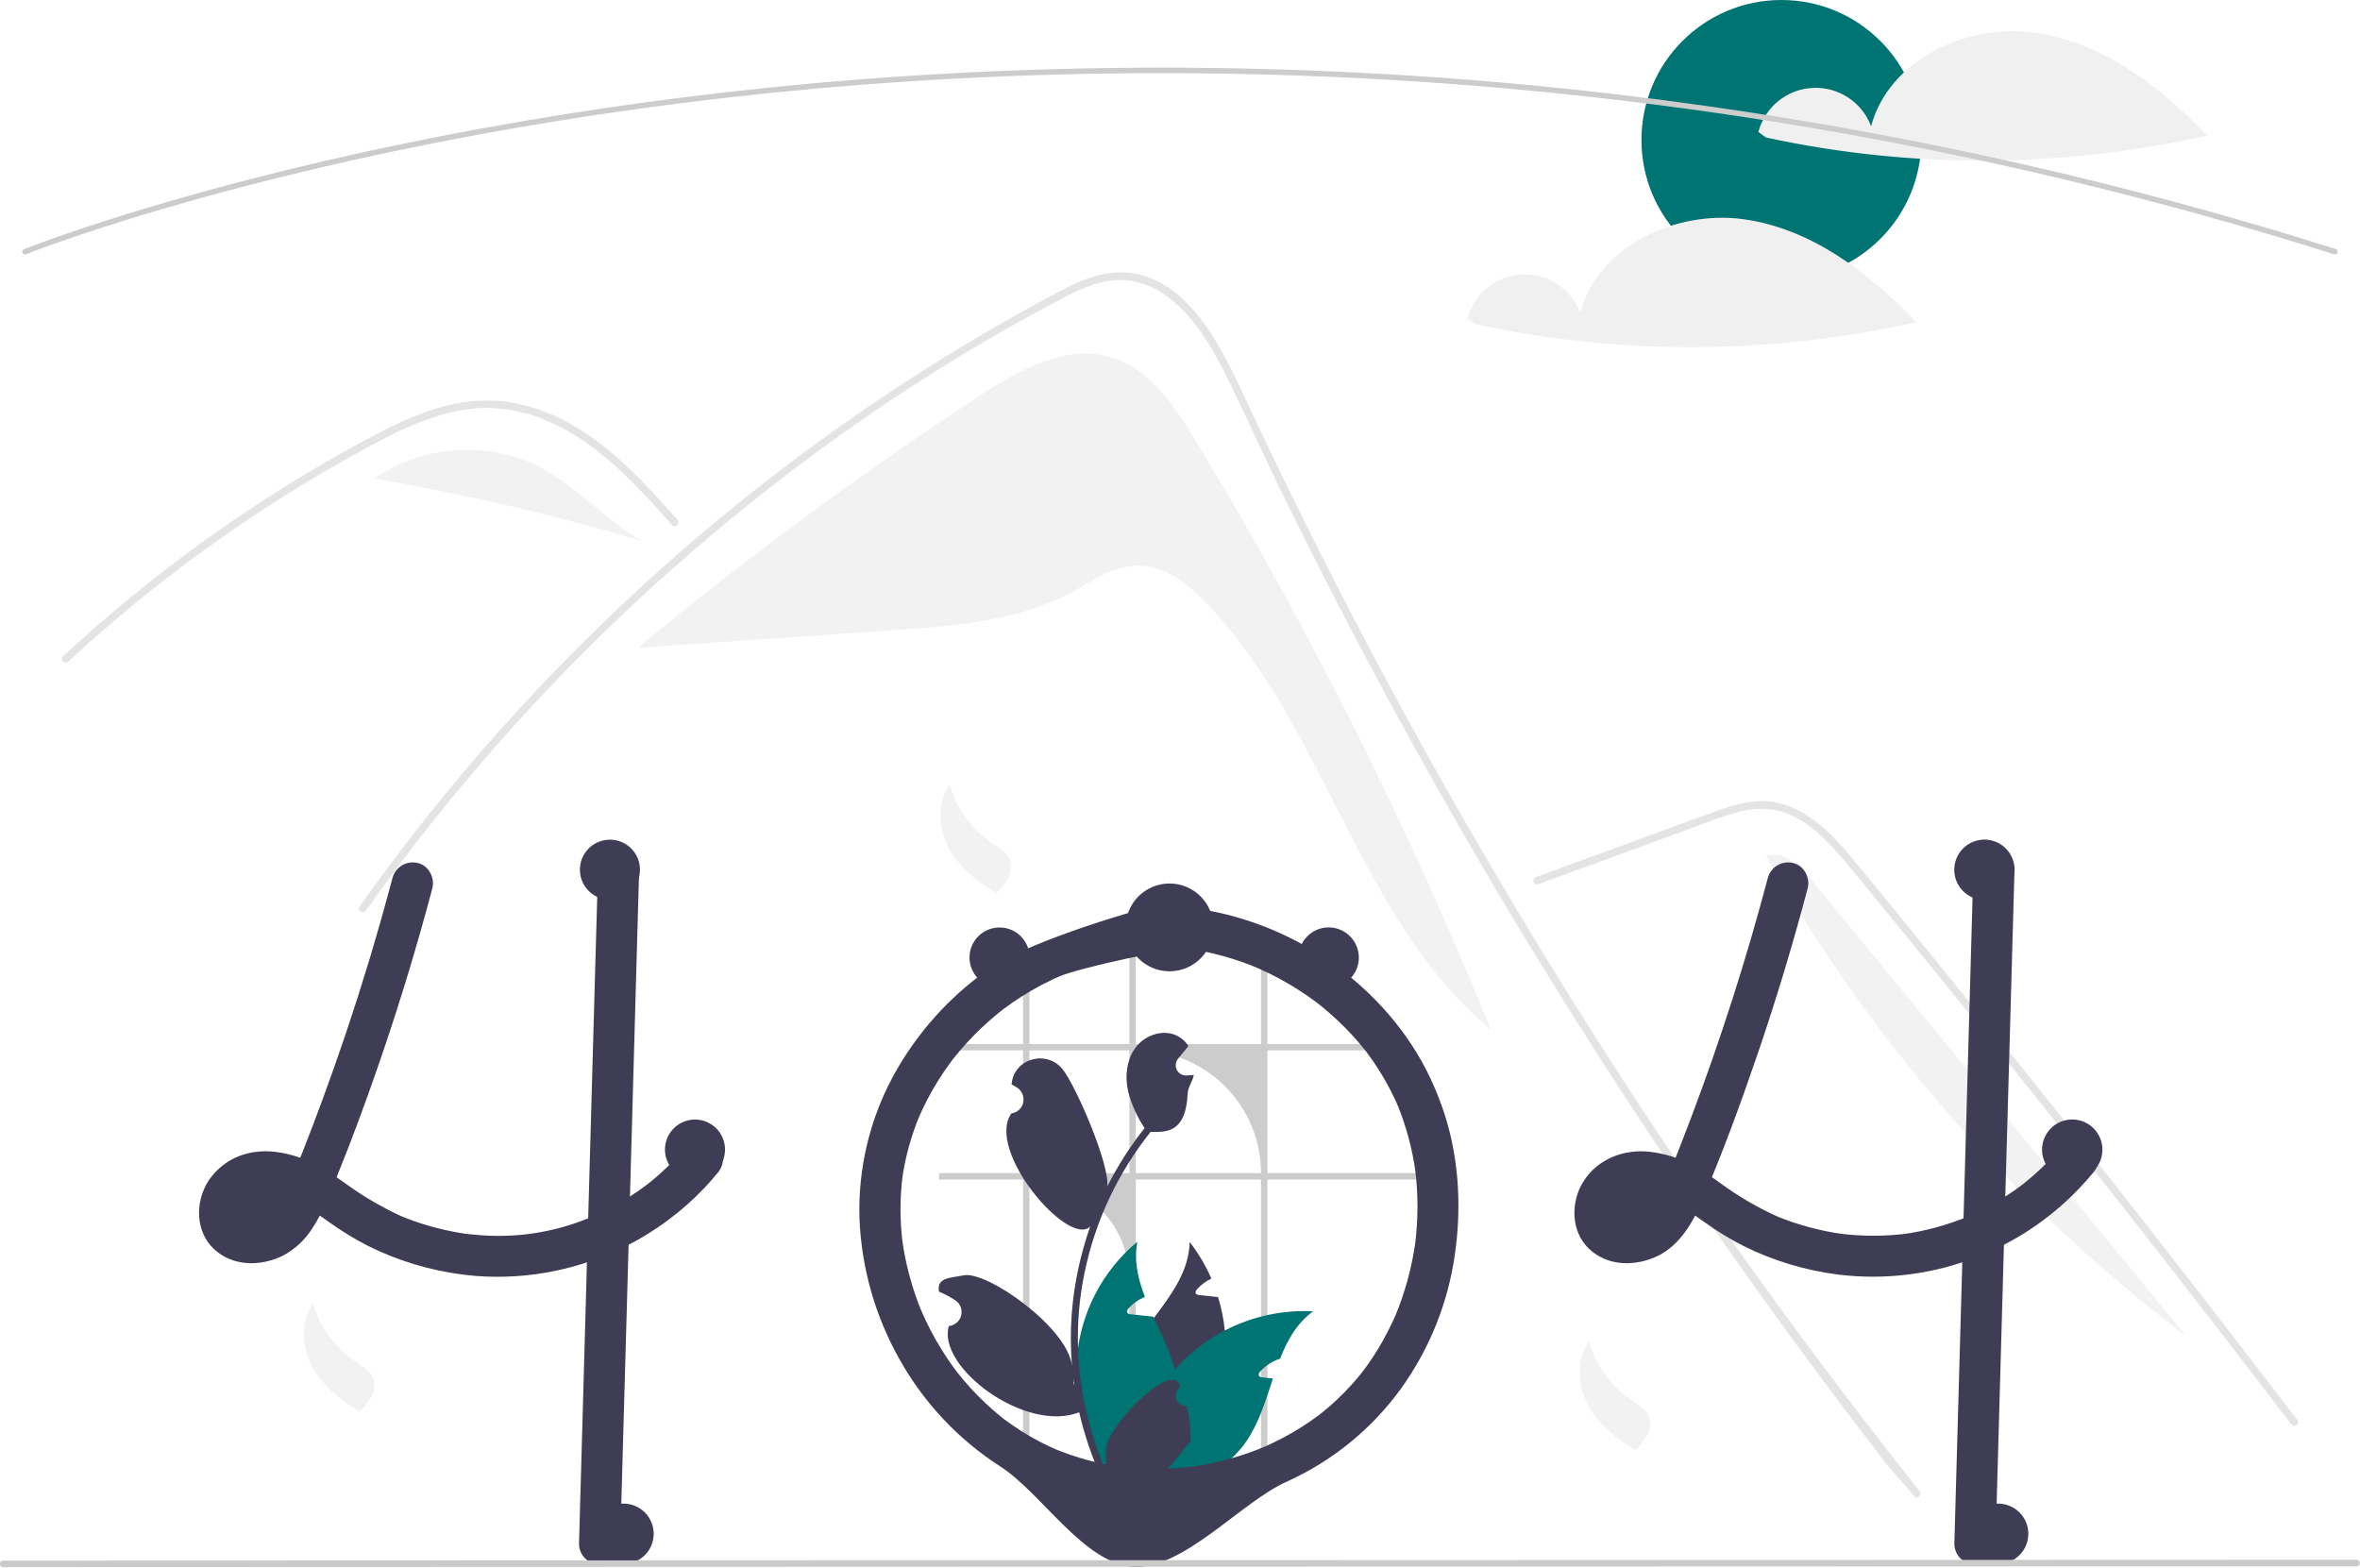
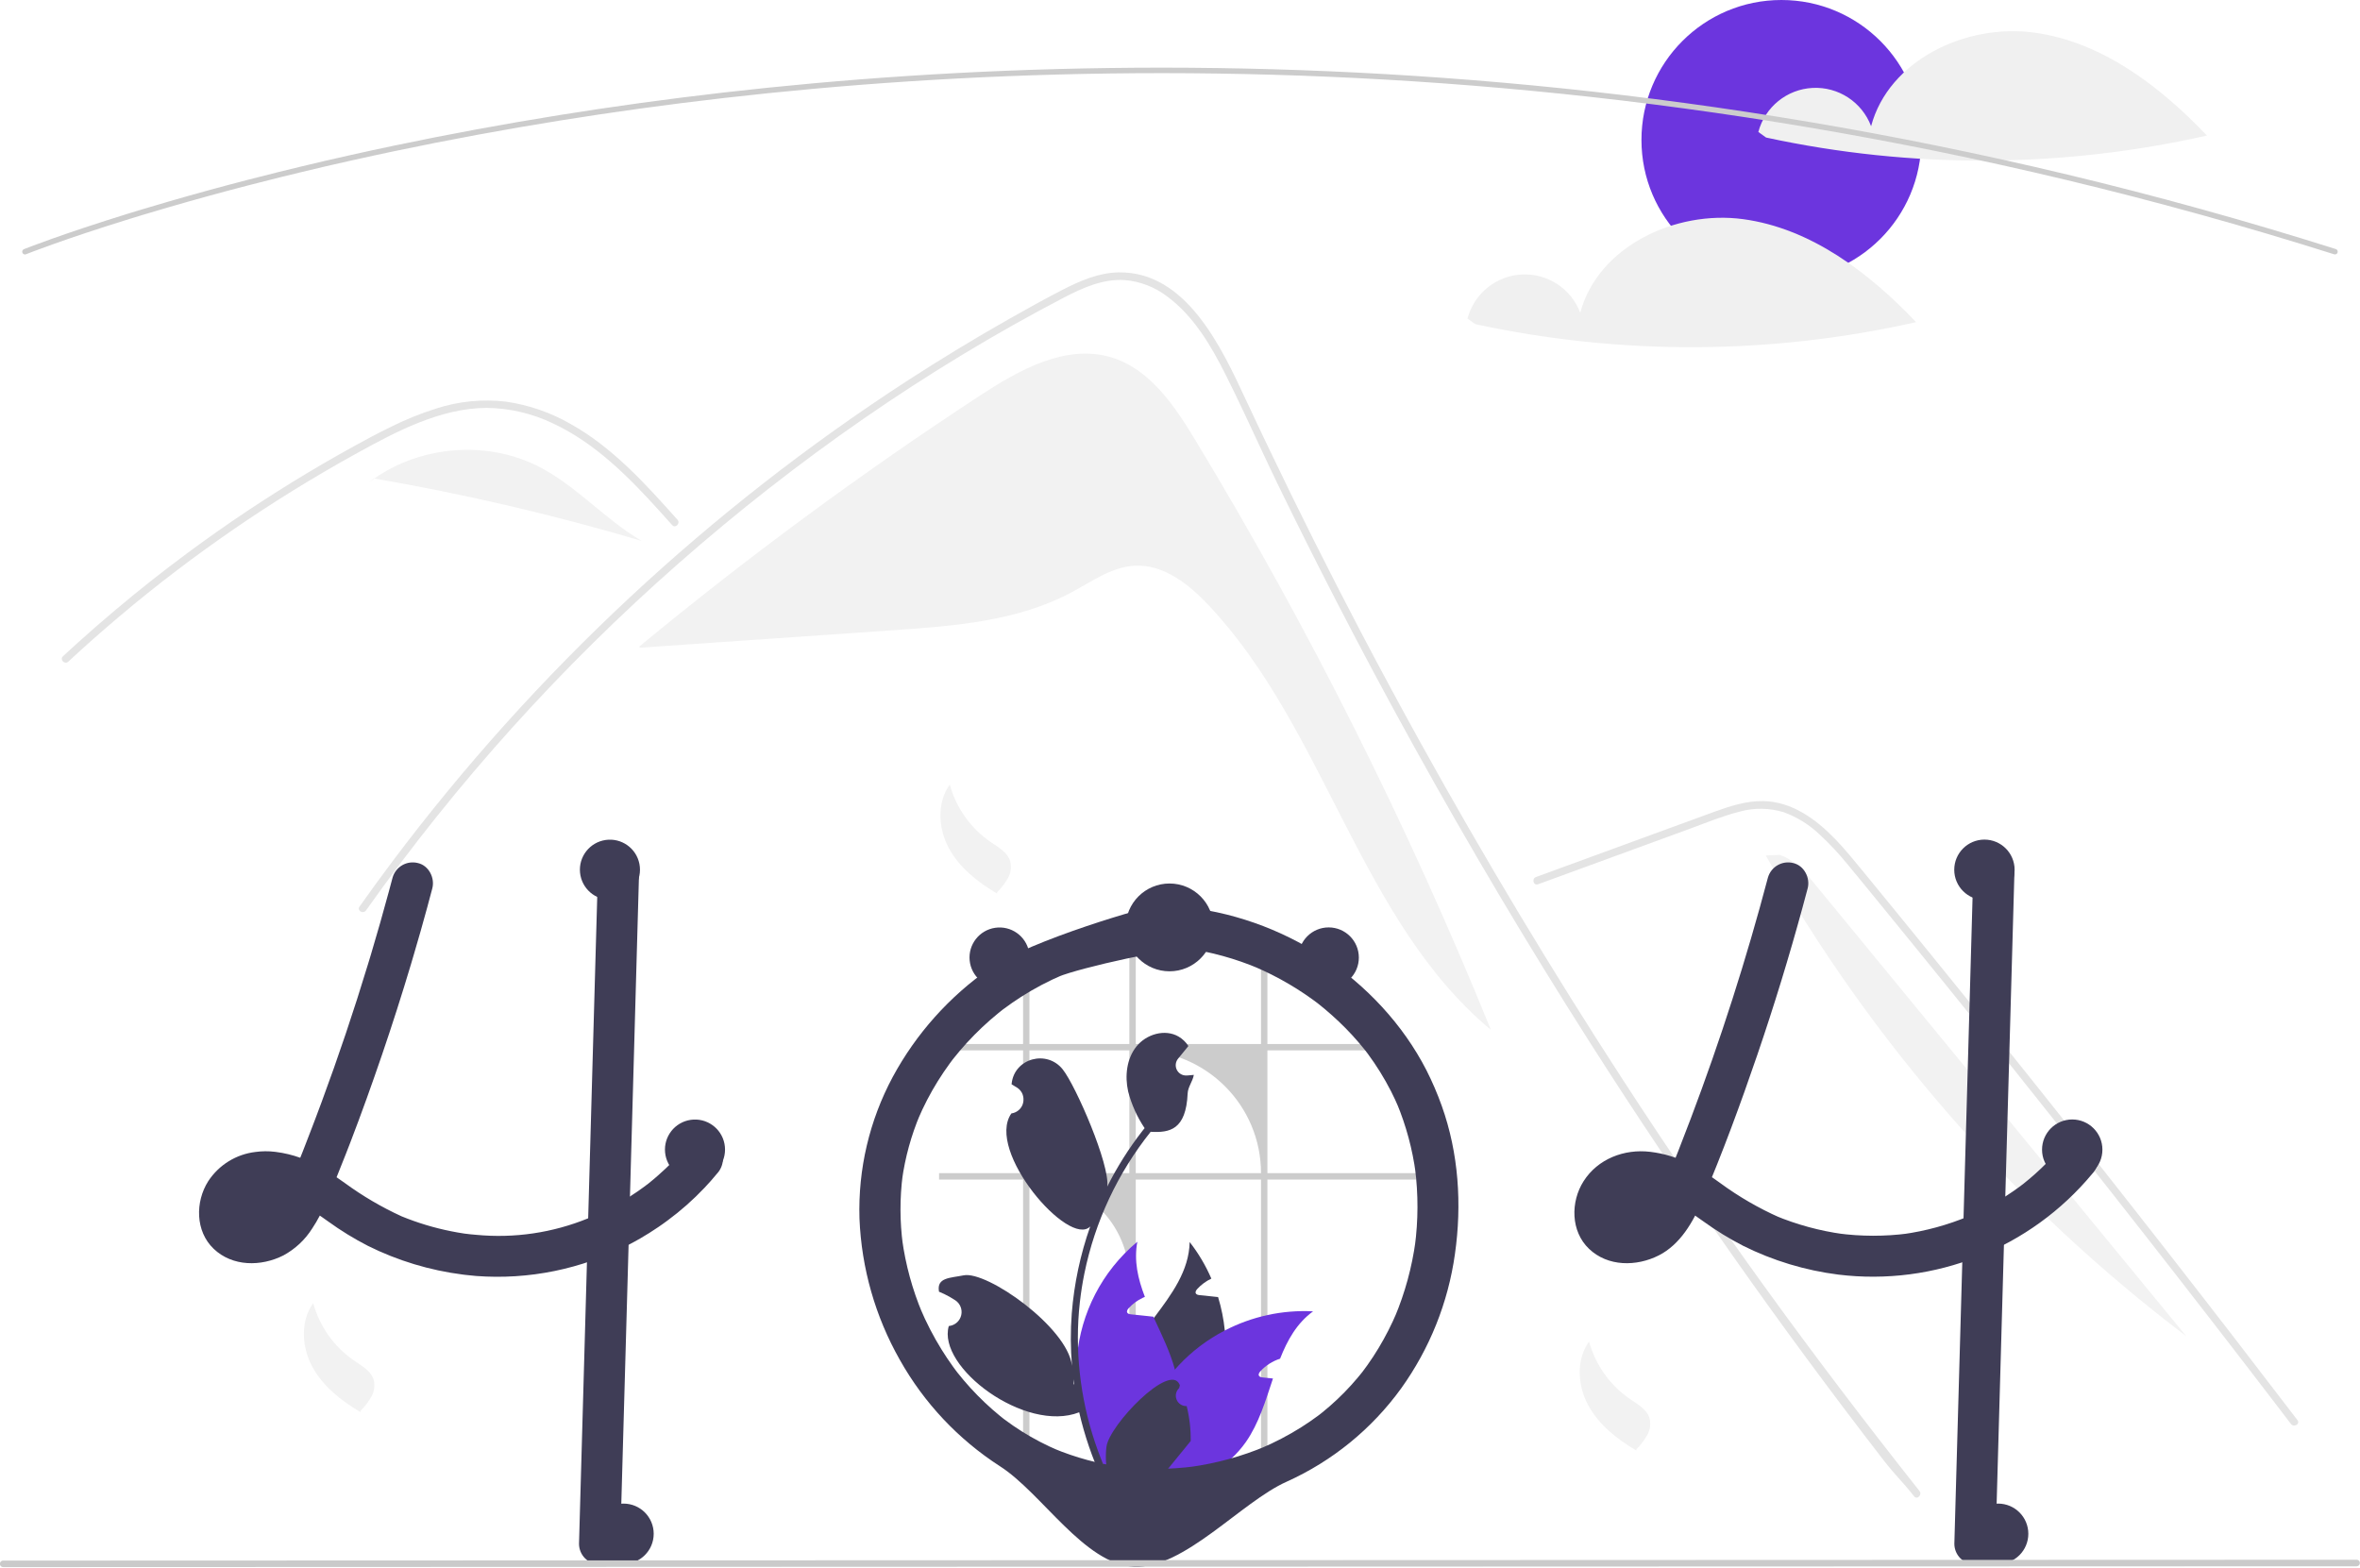
<svg xmlns="http://www.w3.org/2000/svg" data-name="Layer 1" width="860.131" height="571.148" viewBox="0 0 860.131 571.148">
  <path d="M605.67,324.953c-7.669-12.684-16.757-26.228-30.99-30.37-16.482-4.796-33.413,4.732-47.775,14.135a1392.157,1392.157,0,0,0-123.893,91.283l.043.492q46.226-3.188,92.451-6.376c22.265-1.535,45.296-3.283,64.972-13.816,7.467-3.997,14.745-9.336,23.206-9.708,10.512-.462,19.677,6.879,26.88,14.549,42.607,45.371,54.937,114.754,102.738,154.616A1516.995,1516.995,0,0,0,605.67,324.953Z" transform="translate(-169.9343 -164.426)" fill="#f2f2f2" />
  <path d="M867.571,709.781c-4.712-5.95-6.637-7.343-11.285-13.348q-56.764-73.416-106.708-151.792-33.924-53.23-64.483-108.504-14.549-26.278-28.3-52.969-10.67-20.695-20.865-41.638c-1.944-3.988-3.832-7.994-5.711-12.009-4.428-9.442-8.773-18.93-13.439-28.244-5.317-10.616-11.789-21.745-21.553-28.877a29.405,29.405,0,0,0-15.319-5.895c-7.948-.513-15.282,2.769-22.176,6.353-50.439,26.301-97.659,59.276-140.37,96.798A730.778,730.778,0,0,0,303.322,496.247c-1.008,1.439-3.392.064-2.374-1.384q6.009-8.498,12.257-16.813A734.817,734.817,0,0,1,500.805,303.064q18.248-11.826,37.183-22.542c6.362-3.603,12.752-7.16,19.251-10.497,6.371-3.273,13.137-6.215,20.416-6.325,24.77-.385,37.595,27.667,46.405,46.542q4.153,8.911,8.406,17.766,16.075,33.621,33.387,66.628,10.685,20.379,21.837,40.52,34.707,62.718,73.779,122.897c34.506,53.143,68.737,100.089,108.046,149.785C870.596,709.213,868.662,711.175,867.571,709.781Z" transform="translate(-169.9343 -164.426)" fill="#e4e4e4" />
  <path d="M414.916,355.804c-1.439-1.604-2.869-3.209-4.318-4.813-11.422-12.633-23.679-25.118-39.364-32.361a57.11,57.11,0,0,0-23.927-5.546c-8.562.028-16.932,2.273-24.843,5.418-3.74,1.494-7.398,3.19-11.001,4.996-4.116,2.072-8.159,4.281-12.183,6.509q-11.331,6.27-22.368,13.091-21.961,13.572-42.546,29.216-10.671,8.113-20.902,16.758-9.516,8.031-18.646,16.492c-1.302,1.201-3.245-.743-1.944-1.943,1.604-1.494,3.227-2.979,4.85-4.446q6.875-6.215,13.971-12.193,12.939-10.918,26.549-20.993,21.163-15.676,43.783-29.225,11.304-6.765,22.918-12.963c2.338-1.247,4.703-2.466,7.096-3.621a113.116,113.116,0,0,1,16.868-6.866,60.006,60.006,0,0,1,25.476-2.503,66.327,66.327,0,0,1,23.505,8.131c15.401,8.608,27.346,21.919,38.97,34.909C418.033,355.171,416.099,357.124,414.916,355.804Z" transform="translate(-169.9343 -164.426)" fill="#e4e4e4" />
  <path d="M730.477,486.711l36.905-13.498,18.323-6.702c5.968-2.183,11.921-4.667,18.09-6.23a28.539,28.539,0,0,1,16.374.209,37.738,37.738,0,0,1,12.771,7.917,103.64,103.64,0,0,1,10.475,11.186c3.989,4.794,7.92,9.639,11.868,14.467q24.441,29.891,48.563,60.041,24.121,30.15,47.92,60.556,23.857,30.48,47.385,61.216,2.882,3.765,5.76,7.534c1.06,1.388,3.449.02,2.375-1.388Q983.582,650.974,959.549,620.184q-24.092-30.864-48.516-61.466-24.424-30.601-49.179-60.937-6.167-7.558-12.354-15.099c-3.48-4.241-6.92-8.527-10.736-12.474-7.005-7.245-15.758-13.648-26.234-13.822-6.16-.102-12.121,1.852-17.844,3.923-6.17,2.232-12.325,4.506-18.486,6.759l-37.163,13.592-9.291,3.398c-1.649.603-.937,3.262.731,2.652Z" transform="translate(-169.9343 -164.426)" fill="#e4e4e4" />
  <path d="M366.377,334.526c-18.754-9.639-42.771-7.751-60.005,4.291a855.847,855.847,0,0,1,97.371,22.726C390.46,353.759,380.07,341.563,366.377,334.526Z" transform="translate(-169.9343 -164.426)" fill="#f2f2f2" />
  <path d="M306.188,338.784l-3.61,2.935c1.221-1.027,2.491-1.99,3.795-2.901C306.311,338.807,306.249,338.795,306.188,338.784Z" transform="translate(-169.9343 -164.426)" fill="#f2f2f2" />
  <path d="M831.549,486.846c-3.633-4.422-7.56-9.052-12.994-10.848l-5.073.2A575.436,575.436,0,0,0,966.749,651.418Q899.149,569.132,831.549,486.846Z" transform="translate(-169.9343 -164.426)" fill="#f2f2f2" />
  <path d="M516.084,450.367A37.481,37.481,0,0,0,531.015,471.325c2.82,1.92,6.157,3.762,7.122,7.035a8.379,8.379,0,0,1-.874,6.15,24.884,24.884,0,0,1-3.861,5.041l-.137.512c-6.998-4.147-13.656-9.393-17.522-16.551s-4.406-16.539.341-23.145" transform="translate(-169.9343 -164.426)" fill="#f2f2f2" />
  <path d="M749.084,653.367A37.481,37.481,0,0,0,764.015,674.325c2.82,1.92,6.157,3.762,7.122,7.035a8.379,8.379,0,0,1-.874,6.15,24.884,24.884,0,0,1-3.861,5.041l-.137.512c-6.998-4.147-13.656-9.393-17.522-16.551s-4.406-16.539.341-23.145" transform="translate(-169.9343 -164.426)" fill="#f2f2f2" />
  <path d="M284.084,639.367A37.481,37.481,0,0,0,299.015,660.325c2.82,1.92,6.157,3.762,7.122,7.035a8.379,8.379,0,0,1-.874,6.15,24.884,24.884,0,0,1-3.861,5.041l-.137.512c-6.998-4.147-13.656-9.393-17.522-16.551s-4.406-16.539.341-23.145" transform="translate(-169.9343 -164.426)" fill="#f2f2f2" />
-   <circle cx="649.249" cy="51" r="51" fill="#007373" />
+   <circle cx="649.249" cy="51" r="51" fill="#6c35de" />
  <path d="M911.219,176.296c-24.717-3.341-52.935,10.019-59.341,34.124a21.597,21.597,0,0,0-41.094,2.109l2.83,2.027a372.275,372.275,0,0,0,160.659-.726C957.079,195.76,935.935,179.637,911.219,176.296Z" transform="translate(-169.9343 -164.426)" fill="#f0f0f0" />
  <path d="M805.219,244.296c-24.717-3.341-52.935,10.019-59.341,34.124a21.597,21.597,0,0,0-41.094,2.109l2.83,2.027a372.275,372.275,0,0,0,160.659-.726C851.079,263.76,829.935,247.637,805.219,244.296Z" transform="translate(-169.9343 -164.426)" fill="#f0f0f0" />
  <path d="M1020.946,257.154a.982.982,0,0,1-.302-.047C756.237,173.489,523.199,184.424,374.264,208.321c-20.269,3.251-40.591,7.006-60.404,11.161-5.058,1.06-10.306,2.195-15.597,3.378-6.319,1.407-12.554,2.856-18.532,4.306q-3.873.917-7.595,1.849c-3.758.928-7.572,1.895-11.66,2.957-4.568,1.178-9.209,2.413-13.797,3.672a.442.442,0,0,1-.051.015l0.0.001c-5.183,1.415-10.338,2.871-15.323,4.325-2.698.779-5.304,1.548-7.799,2.307-.279.077-.526.151-.776.228l-.536.163c-.311.095-.617.188-.924.275l-.02.006 0.0.001-.812.252c-.968.293-1.912.579-2.841.864-24.545,7.566-38.038,12.949-38.171,13.002a1,1,0,1,1-.744-1.856c.134-.053,13.693-5.463,38.328-13.058.932-.286,1.879-.572,2.85-.866l.754-.234c.026-.01.052-.018.078-.025.305-.087.61-.18.919-.273l.537-.163c.268-.081.531-.161.801-.235,2.479-.754,5.093-1.524,7.798-2.307,4.987-1.455,10.147-2.911,15.334-4.328.016-.006.033-.01.049-.015v-.001c4.604-1.263,9.263-2.503,13.845-3.685,4.094-1.063,7.915-2.032,11.68-2.962q3.738-.93,7.609-1.853c5.985-1.451,12.233-2.902,18.563-4.312,5.299-1.184,10.556-2.322,15.622-3.383,19.843-4.162,40.198-7.923,60.497-11.179C523.096,182.415,756.467,171.463,1021.246,255.201a1.0 1,0,0,1-.301,1.953Z" transform="translate(-169.9343 -164.426)" fill="#ccc" />
  <path d="M432.923,584.266a6.729,6.729,0,0,0-1.7-2.67,6.43,6.43,0,0,0-.92-.71c-2.61-1.74-6.51-2.13-8.99,0a5.81,5.81,0,0,0-.69.71q-1.11,1.365-2.28,2.67c-1.28,1.46-2.59,2.87-3.96,4.24-.39.38-.78.77-1.18,1.15-.23.23-.46.45-.69.67-.88.84-1.78,1.65-2.69,2.45-.48.43-.96.85-1.45,1.26-.73.61-1.46,1.22-2.2,1.81-.07.05-.14.1-.21.16-.02.01-.03.03-.05.04-.01,0-.02,0-.03.02a.179.179,0,0,0-.07.05c-.22.15-.37.25-.48.34.04-.02.08-.05.12-.07-.18.14-.37.28-.55.42-1.75,1.29-3.54,2.53-5.37,3.69a99.21,99.21,0,0,1-14.22,7.55c-.33.13-.67.27-1.01.4a85.97,85.97,0,0,1-40.85,6.02q-2.13-.165-4.26-.45c-1.64-.24-3.27-.53-4.89-.86a97.932,97.932,0,0,1-18.02-5.44,118.652,118.652,0,0,1-20.66-12.12c-1-.71-2.01-1.42-3.02-2.11,1.15-2.82,2.28-5.64,3.38-8.48.55-1.37,1.08-2.74,1.6-4.12,4.09-10.63,7.93-21.36,11.61-32.13q5.58-16.365,10.53-32.92.51-1.68.99-3.36,2.595-8.745,4.98-17.53c.15-.57.31-1.13.45-1.7q.69-2.52,1.35-5.04c1-3.79-1.26-8.32-5.24-9.23a7.634,7.634,0,0,0-9.22,5.24c-.43,1.62-.86,3.23-1.3,4.85q-3.165,11.745-6.66,23.41-.51,1.68-1.02,3.36-7.71,25.41-16.93,50.31-1.11,3.015-2.25,6.01c-.37.98-.74,1.96-1.12,2.94-.73,1.93-1.48,3.86-2.23,5.79-.43,1.13-.87,2.26-1.31,3.38-.29.71-.57,1.42-.85,2.12a41.809,41.809,0,0,0-8.81-2.12l-.48-.06a27.397,27.397,0,0,0-7.01.06,23.914,23.914,0,0,0-17.24,10.66c-4.77,7.51-4.71,18.25,1.98,24.63,6.89,6.57,17.32,6.52,25.43,2.41a28.351,28.351,0,0,0,10.52-9.86,50.569,50.569,0,0,0,2.74-4.65c.21.14.42.28.63.43.8.56,1.6,1.13,2.39,1.69a111.738,111.738,0,0,0,14.51,8.91,108.359,108.359,0,0,0,34.62,10.47c.27.03.53.07.8.1,1.33.17,2.67.3,4.01.41a103.782,103.782,0,0,0,55.58-11.36q2.175-1.125,4.31-2.36,3.315-1.92,6.48-4.08c1.15-.78,2.27-1.57,3.38-2.4a101.042,101.042,0,0,0,13.51-11.95q2.355-2.475,4.51-5.11a8.061,8.061,0,0,0,2.2-5.3A7.564,7.564,0,0,0,432.923,584.266Zm-165.59,23.82c.21-.15.42-.31.62-.47C267.893,607.766,267.603,607.936,267.333,608.086Zm3.21-3.23c-.23.26-.44.52-.67.78a23.366,23.366,0,0,1-2.25,2.2c-.11.1-.23.2-.35.29a.01.01,0,0,0-.01.01,3.804,3.804,0,0,0-.42.22q-.645.39-1.32.72a17.005,17.005,0,0,1-2.71.75,16.799,16.799,0,0,1-2.13.02h-.02a14.823,14.823,0,0,1-1.45-.4c-.24-.12-.47-.26-.7-.4-.09-.08-.17-.16-.22-.21a2.44,2.44,0,0,1-.27-.29.01.01,0,0,0-.01-.01c-.11-.2-.23-.4-.34-.6a.031.031,0,0,1-.01-.02c-.08-.25-.15-.51-.21-.77a12.511,12.511,0,0,1,.01-1.37,13.467,13.467,0,0,1,.54-1.88,11.068,11.068,0,0,1,.69-1.26c.02-.04.12-.2.23-.38.01-.01.01-.01.01-.02.15-.17.3-.35.46-.51.27-.3.56-.56.85-.83a18.022,18.022,0,0,1,1.75-1.01,19.481,19.481,0,0,1,2.93-.79,24.989,24.989,0,0,1,4.41.04,30.301,30.301,0,0,1,4.1,1.01,36.945,36.945,0,0,1-2.77,4.54C270.623,604.746,270.583,604.806,270.543,604.856Zm-11.12-3.29a2.18,2.18,0,0,1-.31.39A1.409,1.409,0,0,1,259.423,601.566Z" transform="translate(-169.9343 -164.426)" fill="#3f3d56" />
  <path d="M402.863,482.136q-.135,4.71-.27,9.42-.285,10.455-.59,20.92-.315,11.775-.66,23.54-.165,6.075-.34,12.15-.465,16.365-.92,32.72c-.03,1.13-.07,2.25-.1,3.38q-.225,8.115-.45,16.23-.255,8.805-.5,17.61-.18,6.6-.37,13.21-1.35,47.895-2.7,95.79a7.648,7.648,0,0,1-7.5,7.5,7.561,7.561,0,0,1-7.5-7.5q.75-26.94,1.52-53.88.675-24.36,1.37-48.72.225-8.025.45-16.06.345-12.09.68-24.18c.03-1.13.07-2.25.1-3.38.02-.99.05-1.97.08-2.96q.66-23.475,1.32-46.96.27-9.24.52-18.49.3-10.545.6-21.08c.09-3.09.17-6.17.26-9.26a7.648,7.648,0,0,1,7.5-7.5A7.561,7.561,0,0,1,402.863,482.136Z" transform="translate(-169.9343 -164.426)" fill="#3f3d56" />
  <path d="M814.291,484.217a893.238,893.238,0,0,1-28.161,87.941c-3.007,7.946-6.083,15.877-9.371,23.712l.756-1.792a54.583,54.583,0,0,1-5.59,10.612q-.229.321-.467.636,1.166-1.49.443-.589c-.254.301-.505.602-.768.895a23.664,23.664,0,0,1-2.249,2.203q-.301.258-.612.504l.938-.729c-.109.257-.873.597-1.111.743a18.254,18.254,0,0,1-2.405,1.219l1.792-.756a19.086,19.086,0,0,1-4.231,1.161l1.994-.268a17.021,17.021,0,0,1-4.298.046l1.994.268a14.002,14.002,0,0,1-3.405-.917l1.792.756a12.012,12.012,0,0,1-1.679-.896c-.271-.177-1.105-.809-.015.025,1.133.866.146.074-.088-.156-.194-.192-.37-.4-.56-.595-.882-.905.996,1.557.397.499a18.182,18.182,0,0,1-.878-1.637l.756,1.792a11.925,11.925,0,0,1-.728-2.651l.268,1.994a13.651,13.651,0,0,1-.003-3.405l-.268,1.994a15.964,15.964,0,0,1,.995-3.68l-.756,1.792a16.729,16.729,0,0,1,1.178-2.298,6.729,6.729,0,0,1,.729-1.071c.049.016-1.269,1.513-.569.757.183-.198.354-.406.539-.602.296-.314.614-.601.926-.898,1.045-.994-1.462.966-.257.179a19.049,19.049,0,0,1,2.749-1.499l-1.792.756a20.311,20.311,0,0,1,4.995-1.34l-1.994.268a25.628,25.628,0,0,1,6.461.076l-1.994-.268a33.211,33.211,0,0,1,7.892,2.22l-1.792-.756c5.39,2.314,10.163,5.749,14.928,9.118a111.95,111.95,0,0,0,14.506,8.906,108.388,108.388,0,0,0,34.622,10.474,103.933,103.933,0,0,0,92.586-36.752,8.078,8.078,0,0,0,2.197-5.303,7.632,7.632,0,0,0-2.197-5.303c-2.752-2.526-7.949-3.239-10.607,0a95.636,95.636,0,0,1-8.107,8.727q-2.017,1.914-4.142,3.71-1.214,1.026-2.461,2.011c-.393.311-1.619,1.138.263-.197-.431.306-.845.64-1.271.955a99.269,99.269,0,0,1-20.332,11.565l1.792-.756a96.836,96.836,0,0,1-24.171,6.622l1.994-.268a97.643,97.643,0,0,1-25.754-.038l1.994.268a99.8,99.8,0,0,1-24.857-6.77l1.792.756a116.025,116.025,0,0,1-21.736-12.591,86.877,86.877,0,0,0-11.113-6.994,42.824,42.824,0,0,0-14.438-4.389c-9.439-1.111-19.057,2.566-24.246,10.72-4.776,7.505-4.714,18.244,1.974,24.625,6.888,6.572,17.318,6.517,25.436,2.406,7.817-3.959,12.513-12.185,15.815-19.942,7.431-17.455,14.01-35.314,20.14-53.263q9.097-26.637,16.499-53.813.917-3.366,1.807-6.739c1.001-3.789-1.261-8.32-5.238-9.226a7.633,7.633,0,0,0-9.226,5.238Z" transform="translate(-169.9343 -164.426)" fill="#3f3d56" />
  <path d="M889.124,482.136l-2.7,95.793-2.685,95.294-1.518,53.884a7.565,7.565,0,0,0,7.5,7.5,7.649,7.649,0,0,0,7.5-7.5l2.7-95.793,2.685-95.294,1.518-53.884a7.565,7.565,0,0,0-7.5-7.5,7.649,7.649,0,0,0-7.5,7.5Z" transform="translate(-169.9343 -164.426)" fill="#3f3d56" />
  <path d="M629.526,700.361h2.329V594.319h54.329v-2.323H631.855V547.252H673.81q-.923-1.173-1.899-2.317H631.855V515.382c-.77-.328-1.547-.645-2.329-.944V544.935h-45.652V507.07c-.782.036-1.553.09-2.329.155v37.71h-36.42V516.684c-.782.346-1.553.711-2.317,1.093V544.935h-30.616v2.317h30.616v44.744h-30.616v2.323h30.616V700.361h2.317V594.319a36.413,36.413,0,0,1,36.42,36.42v69.622h2.329V594.319h45.652Zm-84.401-108.365V547.252h36.42v44.744Zm38.749,0V547.252h.914a44.741,44.741,0,0,1,44.738,44.744Z" transform="translate(-169.9343 -164.426)" opacity="0.2" />
  <path d="M615.303,668.566a63.059,63.059,0,0,1-20.05,33.7c-.74.64-1.48,1.26-2.25,1.87q-2.805.255-5.57.52c-1.53.14-3.04.29-4.54.43l-.27.03-.19-1.64-.76-6.64a37.623,37.623,0,0,1-3.3-32.44c2.64-7.12,7.42-13.41,12.12-19.65,6.49-8.62,12.8-17.14,13.03-27.65a60.544,60.544,0,0,1,7.9,13.33,16.432,16.432,0,0,0-5.12,3.77c-.41.45-.82,1.08-.54,1.62.24.46.84.57,1.36.63,1.25.13,2.51.26,3.76.39,1,.11,2,.21,3,.32a63.99,63.99,0,0,1,2.45,12.18A61.189,61.189,0,0,1,615.303,668.566Z" transform="translate(-169.9343 -164.426)" fill="#3f3d56" />
-   <path d="M648.503,642.356c-5.9,4.29-9.35,10.46-12.03,17.26a16.628,16.628,0,0,0-7.17,4.58c-.41.45-.82,1.08-.54,1.62.24.46.84.57,1.36.63,1.25.13,2.51.26,3.76.39-2.68,8.04-5.14,16.36-9.88,23.15a36.989,36.989,0,0,1-12.03,10.91,38.492,38.492,0,0,1-4.02,1.99q-7.62.585-14.95,1.25-2.805.255-5.57.52c-1.53.14-3.04.29-4.54.43q-.015-.825,0-1.65a63.304,63.304,0,0,1,15.25-39.86c.45-.52.91-1.03,1.38-1.54a61.792,61.792,0,0,1,16.81-12.7A62.654,62.654,0,0,1,648.503,642.356Z" transform="translate(-169.9343 -164.426)" fill="#007373" />
-   <path d="M589.163,699.526l-1.15,3.4-.58,1.73c-1.53.14-3.04.29-4.54.43l-.27.03c-1.66.17-3.31.34-4.96.51-.43-.5-.86-1.01-1.28-1.53a62.03,62.03,0,0,1,8.07-87.11c-1.32,6.91.22,13.53,2.75,20.1-.27.11-.53.22-.78.34a16.432,16.432,0,0,0-5.12,3.77c-.41.45-.82,1.08-.54,1.62.24.46.84.57,1.36.63,1.25.13,2.51.26,3.76.39,1,.11,2,.21,3,.32q.705.075,1.41.15c.07.15.13.29.2.44,2.85,6.18,5.92,12.39,7.65,18.83a43.666,43.666,0,0,1,1.02,4.91A37.604,37.604,0,0,1,589.163,699.526Z" transform="translate(-169.9343 -164.426)" fill="#007373" />
+   <path d="M648.503,642.356c-5.9,4.29-9.35,10.46-12.03,17.26a16.628,16.628,0,0,0-7.17,4.58c-.41.45-.82,1.08-.54,1.62.24.46.84.57,1.36.63,1.25.13,2.51.26,3.76.39-2.68,8.04-5.14,16.36-9.88,23.15a36.989,36.989,0,0,1-12.03,10.91,38.492,38.492,0,0,1-4.02,1.99q-7.62.585-14.95,1.25-2.805.255-5.57.52c-1.53.14-3.04.29-4.54.43q-.015-.825,0-1.65a63.304,63.304,0,0,1,15.25-39.86c.45-.52.91-1.03,1.38-1.54a61.792,61.792,0,0,1,16.81-12.7A62.654,62.654,0,0,1,648.503,642.356Z" transform="translate(-169.9343 -164.426)" fill="#6c35de" />
+   <path d="M589.163,699.526l-1.15,3.4-.58,1.73c-1.53.14-3.04.29-4.54.43l-.27.03c-1.66.17-3.31.34-4.96.51-.43-.5-.86-1.01-1.28-1.53a62.03,62.03,0,0,1,8.07-87.11c-1.32,6.91.22,13.53,2.75,20.1-.27.11-.53.22-.78.34a16.432,16.432,0,0,0-5.12,3.77c-.41.45-.82,1.08-.54,1.62.24.46.84.57,1.36.63,1.25.13,2.51.26,3.76.39,1,.11,2,.21,3,.32q.705.075,1.41.15c.07.15.13.29.2.44,2.85,6.18,5.92,12.39,7.65,18.83a43.666,43.666,0,0,1,1.02,4.91A37.604,37.604,0,0,1,589.163,699.526Z" transform="translate(-169.9343 -164.426)" fill="#6c35de" />
  <path d="M689.821,554.487c-8.609-16.792-21.946-30.921-37.632-41.304a114.237,114.237,0,0,0-52.563-18.38q-3.69-.335-7.399-.393c-2.921-.044-46.866,12.632-61.587,22.982a114.295,114.295,0,0,0-35.333,39.527,102.5,102.5,0,0,0-12.126,51.633,113.564,113.564,0,0,0,14.703,51.476,110.475,110.475,0,0,0,36.444,38.746C549.667,708.561,565.074,734.51,583.183,735.426c18.246.923,39.054-23.555,55.695-30.987a104.425,104.425,0,0,0,41.726-34.005,110.25,110.25,0,0,0,19.599-48.948c2.574-18.083,1.374-36.733-4.801-54.016a111.86,111.86,0,0,0-5.58-12.983c-1.78-3.505-6.996-4.796-10.261-2.691a7.68,7.68,0,0,0-2.691,10.261q1.568,3.088,2.915,6.278l-.756-1.792a101.151,101.151,0,0,1,6.876,25.538l-.268-1.994a109.229,109.229,0,0,1-.066,28.683l.268-1.994a109.734,109.734,0,0,1-7.555,27.674l.756-1.792a104.212,104.212,0,0,1-6.672,13.098q-1.923,3.186-4.081,6.222c-.632.888-1.283,1.761-1.939,2.631-.856,1.136,1.167-1.483.282-.369-.151.19-.3.38-.452.569q-.681.852-1.382,1.688a93.613,93.613,0,0,1-10.176,10.384q-1.366,1.192-2.778,2.331c-.469.378-.932.773-1.421,1.125.019-.013,1.58-1.199.656-.511-.29.216-.579.436-.87.652q-2.91,2.156-5.974,4.092a103.485,103.485,0,0,1-14.756,7.713l1.792-.756a109.215,109.215,0,0,1-27.597,7.552l1.994-.268a108.154,108.154,0,0,1-28.589.051l1.994.268a99.835,99.835,0,0,1-25.095-6.784l1.792.756a93.643,93.643,0,0,1-13.416-6.991q-3.174-2-6.184-4.247c-.286-.214-.57-.43-.855-.645-.915-.691.658.51.67.518a19.169,19.169,0,0,1-1.535-1.225q-1.454-1.184-2.861-2.422a101.989,101.989,0,0,1-10.493-10.709q-1.213-1.434-2.374-2.911c-.335-.426-.947-1.29.404.529-.178-.239-.362-.474-.542-.712q-.647-.858-1.276-1.728-2.203-3.048-4.188-6.246a109.29,109.29,0,0,1-7.805-15.108l.756,1.792a106.588,106.588,0,0,1-7.34-26.837l.268,1.994a97.866,97.866,0,0,1-.048-25.636l-.268,1.994A94.673,94.673,0,0,1,505.276,570.55l-.756,1.792a101.557,101.557,0,0,1,7.195-13.856q2.066-3.323,4.378-6.485.525-.718,1.062-1.428c.324-.428,1.215-1.493-.305.388.149-.184.293-.374.439-.56q1.269-1.608,2.6-3.165A107.402,107.402,0,0,1,530.772,536.215q1.474-1.292,2.995-2.529.691-.562,1.391-1.113c.187-.147.376-.291.562-.439-1.997,1.59-.555.433-.102.093q3.134-2.348,6.435-4.461a103.644,103.644,0,0,1,15.387-8.108l-1.792.756c7.76-3.258,42.141-10.949,48.394-10.11l-1.994-.268A106.225,106.225,0,0,1,628.768,517.419l-1.792-.756a110.313,110.313,0,0,1,12.6,6.329q3.043,1.784,5.967,3.763,1.384.937,2.738,1.915.677.489,1.346.989c.248.185.494.373.741.558,1.039.779-1.431-1.128-.342-.267a110.843,110.843,0,0,1,10.368,9.253q2.401,2.445,4.637,5.045,1.147,1.334,2.246,2.708c.364.455,1.605,2.101.084.085.372.493.747.982,1.114,1.479a97.977,97.977,0,0,1,8.392,13.538c1.793,3.498,6.987,4.802,10.261,2.691A7.677,7.677,0,0,0,689.821,554.487Z" transform="translate(-169.9343 -164.426)" fill="#3f3d56" />
  <path d="M602.431,676.882a3.78,3.78,0,0,1-2.739-6.551c.095-.379.164-.651.259-1.03q-.051-.124-.103-.247c-3.48-8.298-25.685,14.833-26.645,22.632a30.029,30.029,0,0,0,.527,10.328A120.392,120.392,0,0,1,562.778,652.01a116.202,116.202,0,0,1,.721-12.963q.597-5.293,1.657-10.511a121.787,121.787,0,0,1,24.151-51.616c6.874.384,12.898-.663,13.48-13.985.103-2.37,1.861-4.422,2.248-6.756-.656.086-1.323.14-1.979.183-.204.011-.42.021-.624.032l-.077.003a3.745,3.745,0,0,1-3.076-6.101q.425-.523.851-1.046c.43-.538.871-1.065,1.302-1.603a1.865,1.865,0,0,0,.14-.161c.495-.613.99-1.216,1.485-1.829a10.829,10.829,0,0,0-3.55-3.432c-4.959-2.905-11.801-.893-15.384,3.593-3.593,4.486-4.271,10.779-3.023,16.384a43.398,43.398,0,0,0,6.003,13.383c-.269.344-.549.678-.818,1.022a122.574,122.574,0,0,0-12.794,20.268c1.016-7.939-11.412-36.608-16.218-42.681-5.773-7.294-17.611-4.111-18.628,5.136q-.015.134-.029.268,1.071.604,2.096,1.282a5.127,5.127,0,0,1-2.067,9.33l-.105.016c-9.556,13.644,21.077,49.155,28.745,41.181a125.11,125.11,0,0,0-6.734,31.693,118.664,118.664,0,0,0,.086,19.16l-.032-.226C558.902,648.154,529.674,627.514,521.139,629.233c-4.917.99-9.76.765-9.013,5.725q.018.119.036.237a34.442,34.442,0,0,1,3.862,1.861q1.071.604,2.096,1.282a5.127,5.127,0,0,1-2.067,9.33l-.105.016c-.075.011-.14.022-.215.032-4.35,14.966,27.907,39.12,47.518,31.435h.011a125.075,125.075,0,0,0,8.402,24.528H601.679c.108-.334.204-.678.301-1.011a34.102,34.102,0,0,1-8.305-.495c2.227-2.733,4.454-5.487,6.681-8.219a1.861,1.861,0,0,0,.14-.161c1.13-1.398,2.27-2.786,3.399-4.185l.001-.002a49.952,49.952,0,0,0-1.464-12.725Zm-34.371-67.613.016-.021-.016.043Zm-6.648,59.932-.258-.581c.011-.42.011-.839,0-1.269,0-.118-.021-.237-.021-.355.097.742.183,1.485.29,2.227Z" transform="translate(-169.9343 -164.426)" fill="#3f3d56" />
  <circle cx="95.249" cy="439" r="11" fill="#3f3d56" />
  <circle cx="227.249" cy="559" r="11" fill="#3f3d56" />
  <circle cx="728.249" cy="559" r="11" fill="#3f3d56" />
  <circle cx="755.249" cy="419" r="11" fill="#3f3d56" />
  <circle cx="723.249" cy="317" r="11" fill="#3f3d56" />
  <path d="M434.183,583.426a10.949,10.949,0,1,1-.21-2.16A10.992,10.992,0,0,1,434.183,583.426Z" transform="translate(-169.9343 -164.426)" fill="#3f3d56" />
  <circle cx="484.249" cy="349" r="11" fill="#3f3d56" />
  <path d="M545.183,513.426a10.949,10.949,0,1,1-.21-2.16A10.992,10.992,0,0,1,545.183,513.426Z" transform="translate(-169.9343 -164.426)" fill="#3f3d56" />
  <path d="M403.183,481.426a10.949,10.949,0,1,1-.21-2.16A10.992,10.992,0,0,1,403.183,481.426Z" transform="translate(-169.9343 -164.426)" fill="#3f3d56" />
  <circle cx="599.249" cy="443" r="11" fill="#3f3d56" />
  <circle cx="426.249" cy="338" r="16" fill="#3f3d56" />
  <path d="M1028.875,735.267l-857.75.307a1.191,1.191,0,1,1,0-2.381l857.75-.307a1.191,1.191,0,0,1,0,2.381Z" transform="translate(-169.9343 -164.426)" fill="#cacaca" />
</svg>
